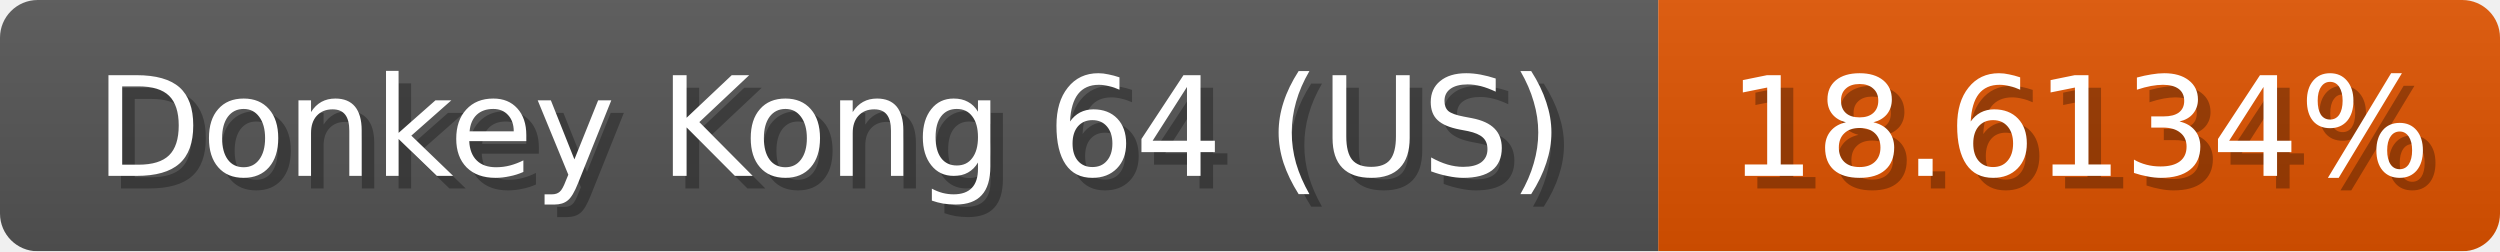
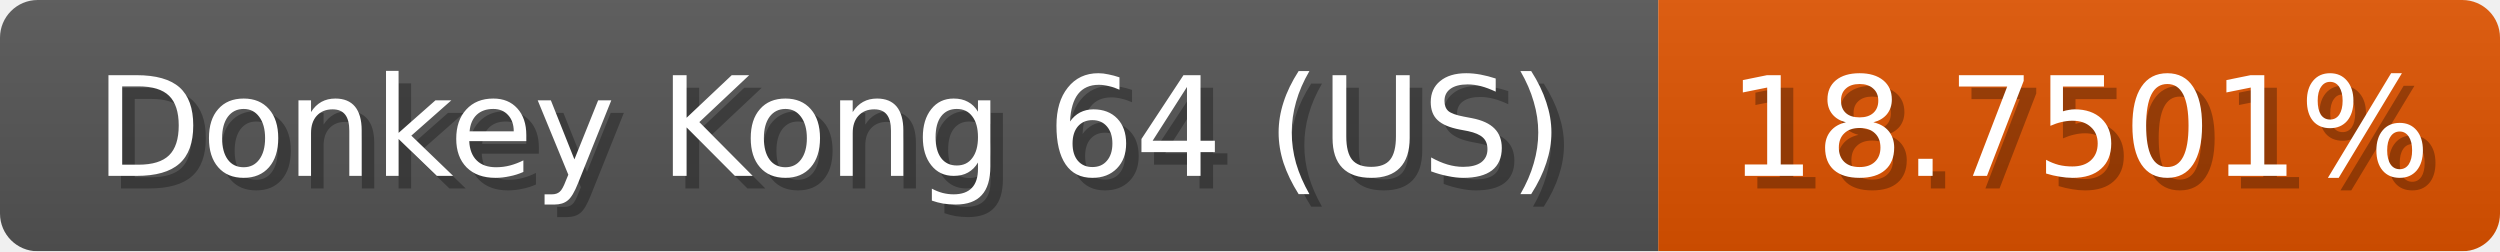
<svg xmlns="http://www.w3.org/2000/svg" width="199" height="20">
  <linearGradient id="b" x2="0" y2="100%">
    <stop offset="0" stop-color="#bbb" stop-opacity=".1" />
    <stop offset="1" stop-opacity=".1" />
  </linearGradient>
  <mask id="anybadge_1">
    <rect width="199" height="20" rx="3" fill="#fff" />
  </mask>
  <g mask="url(#anybadge_1)">
    <path fill="#555" d="M0 0h132v20H0z" />
-     <path fill="#e05300" d="M132 0h67v20H132z" />
+     <path fill="#e05400" d="M132 0h67v20H132z" />
    <path fill="url(#b)" d="M0 0h199v20H0z" />
  </g>
  <g fill="#fff" text-anchor="middle" font-family="DejaVu Sans,Verdana,Geneva,sans-serif" font-size="11">
    <text x="67.0" y="15" fill="#010101" fill-opacity=".3">Donkey Kong 64 (US)</text>
    <text x="66.0" y="14">Donkey Kong 64 (US)</text>
  </g>
  <g fill="#fff" text-anchor="middle" font-family="DejaVu Sans,Verdana,Geneva,sans-serif" font-size="11">
-     <text x="166.5" y="15" fill="#010101" fill-opacity=".3">18.6134%</text>
-     <text x="165.5" y="14">18.6134%</text>
+     <text x="166.5" y="15" fill="#010101" fill-opacity=".3">18.7501%</text>
+     <text x="165.5" y="14">18.7501%</text>
  </g>
</svg>
